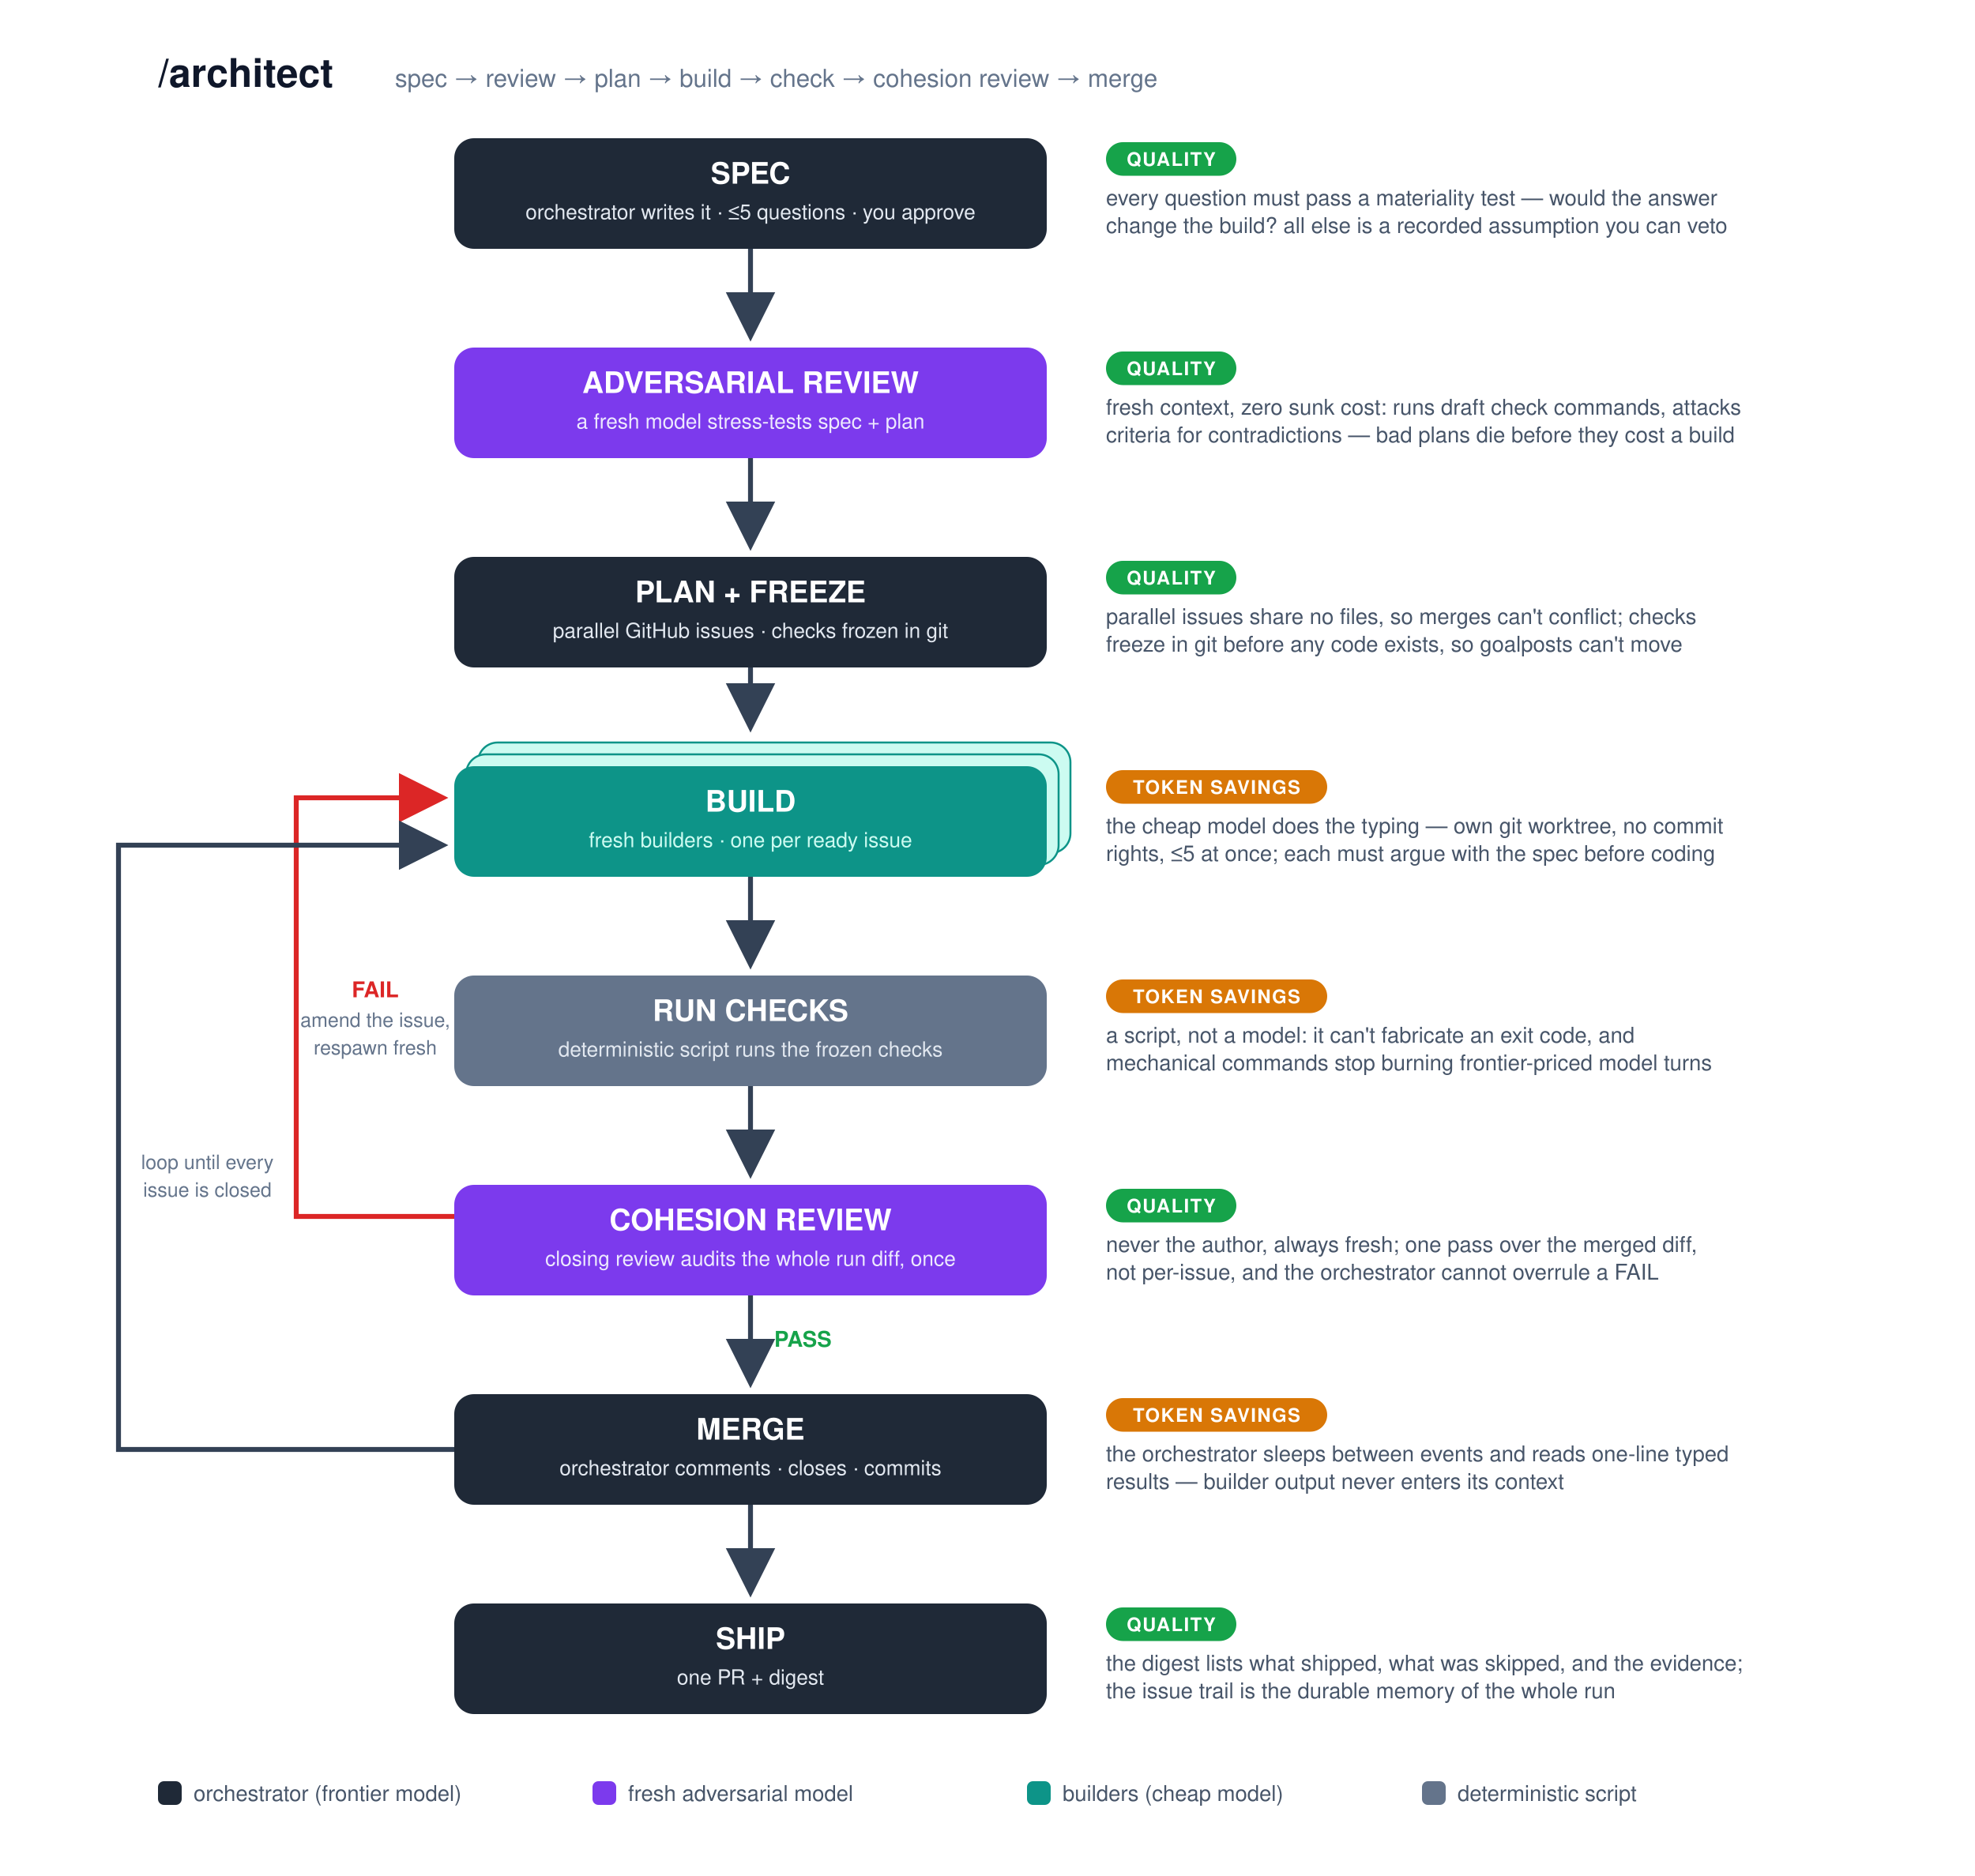
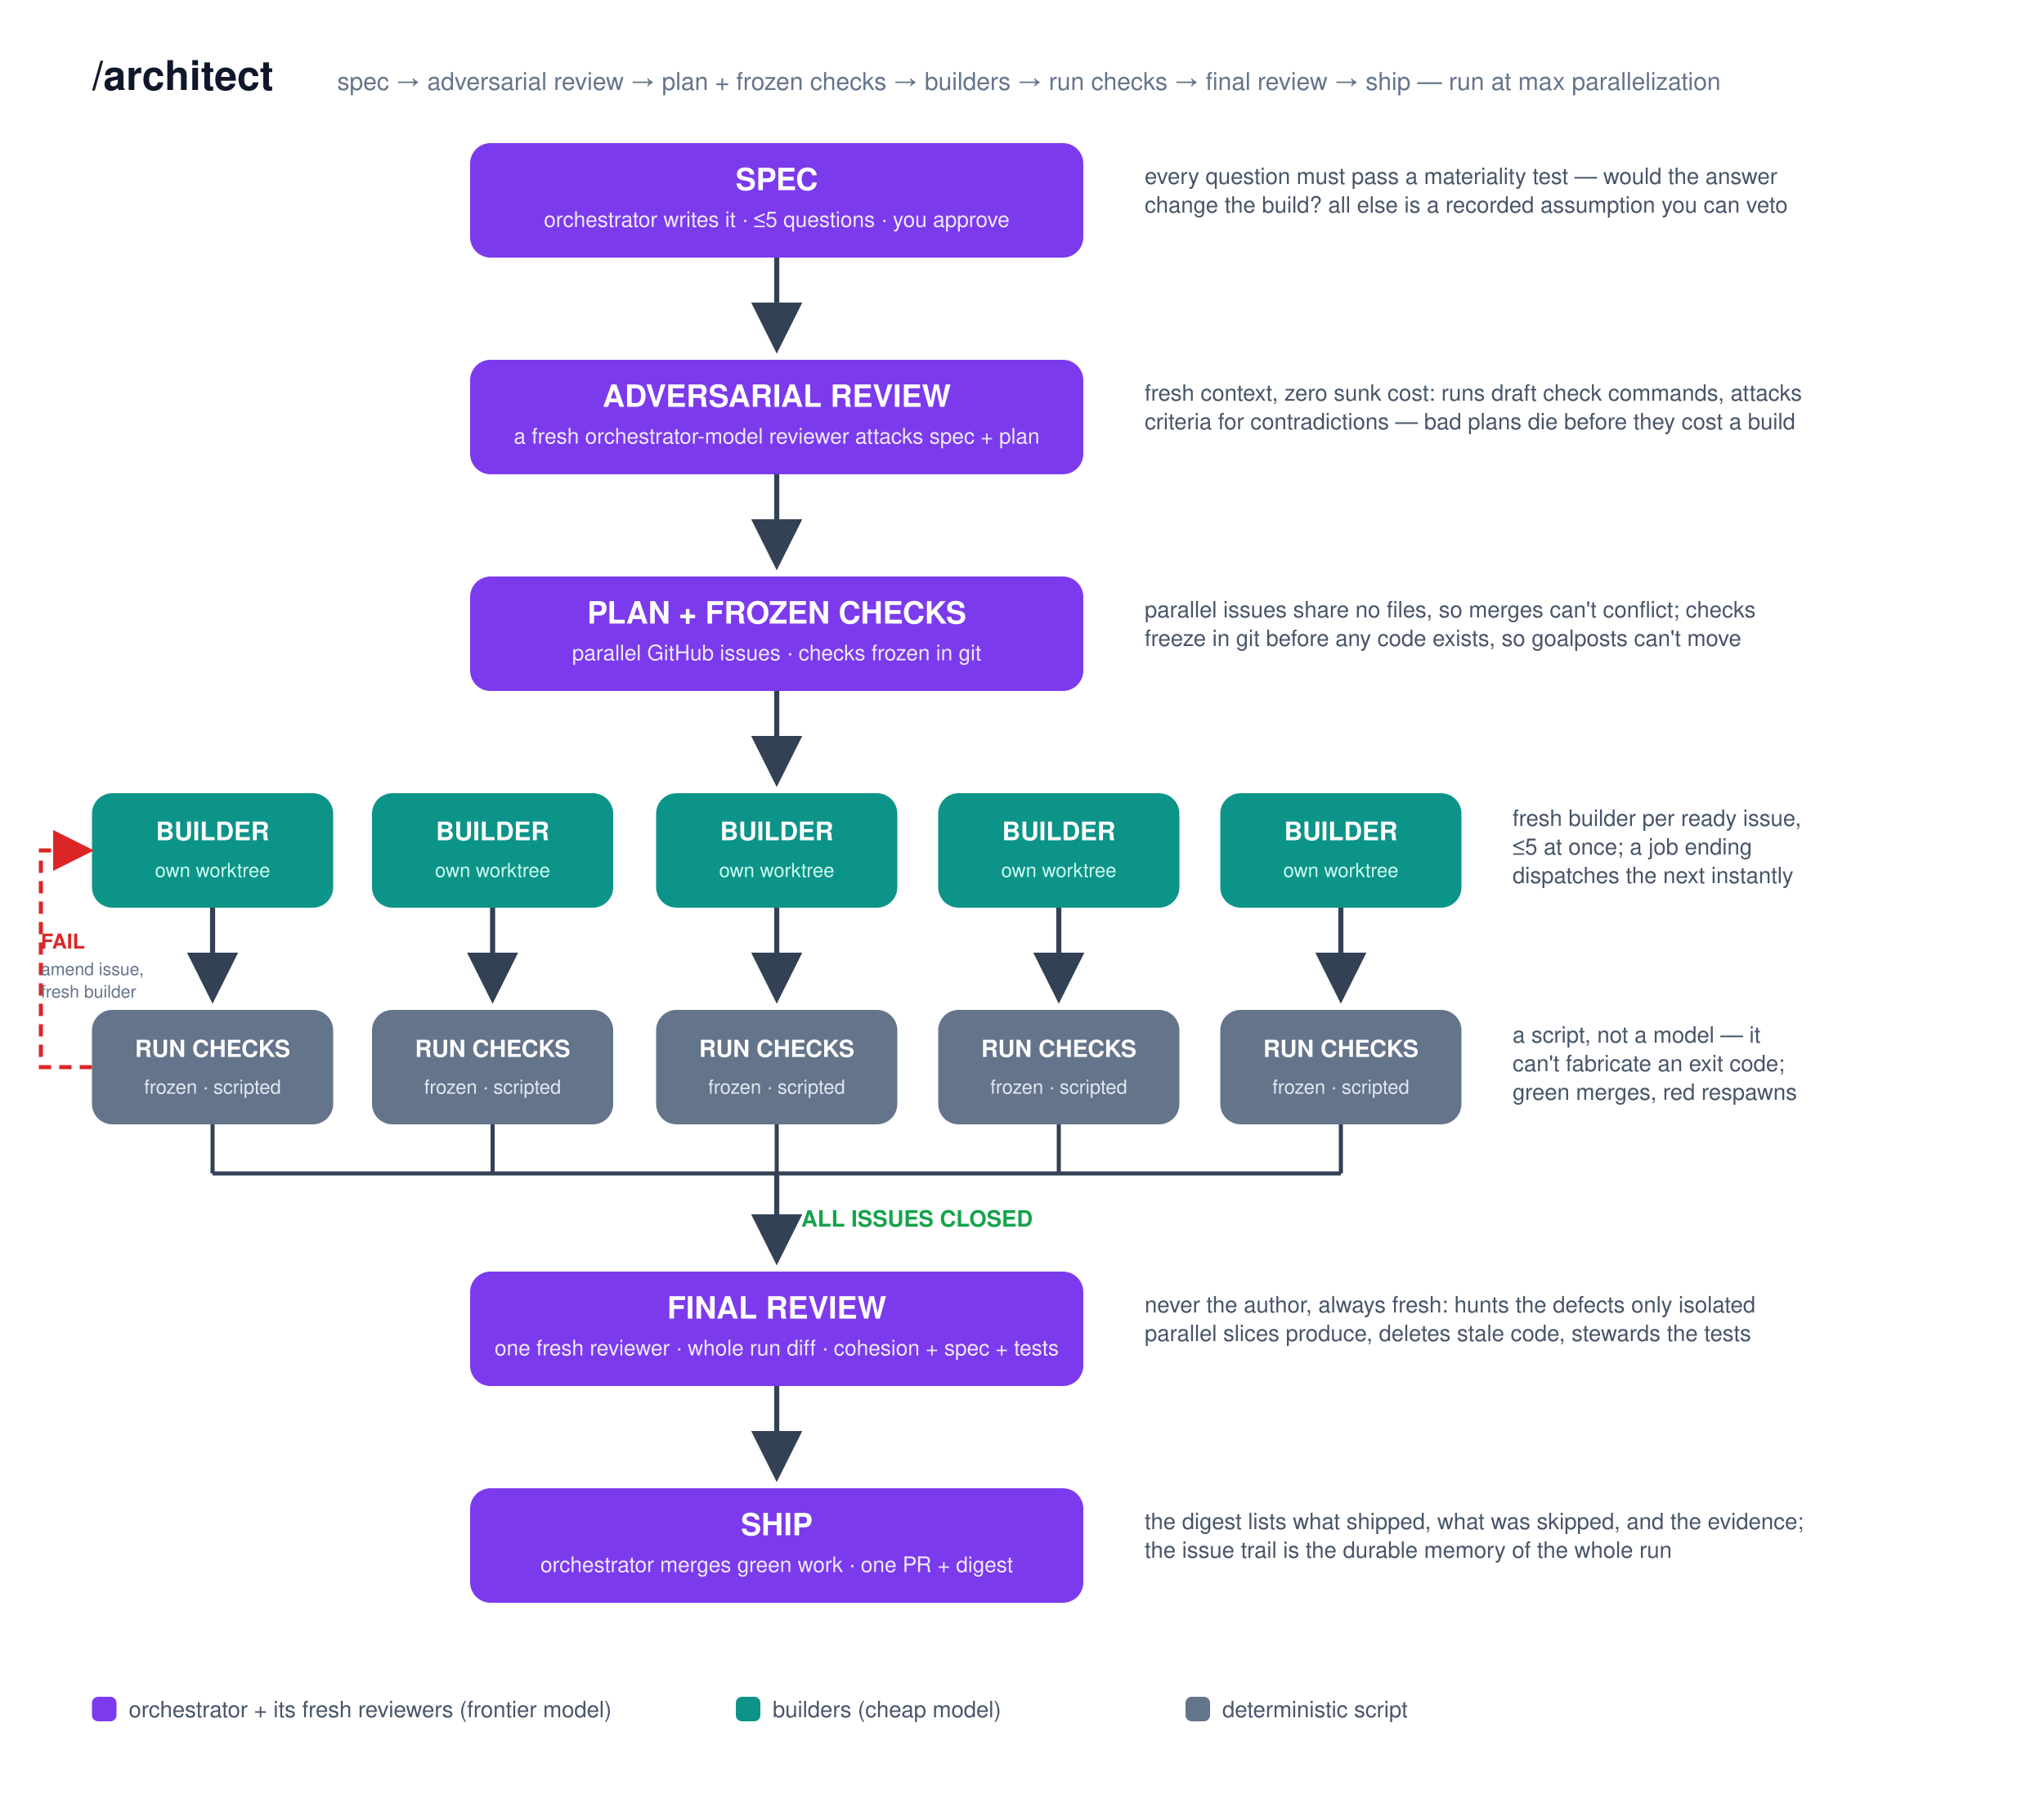
- <svg xmlns="http://www.w3.org/2000/svg" viewBox="0 0 1000 950" font-family="-apple-system,'Segoe UI',Helvetica,Arial,sans-serif">
+ <svg xmlns="http://www.w3.org/2000/svg" viewBox="0 0 1000 880" font-family="-apple-system,'Segoe UI',Helvetica,Arial,sans-serif">
  <defs>
    <marker id="arr" markerWidth="10" markerHeight="10" refX="8" refY="5" orient="auto">
      <path d="M0,0 L10,5 L0,10 z" fill="#334155" />
    </marker>
    <marker id="arrRed" markerWidth="10" markerHeight="10" refX="8" refY="5" orient="auto">
      <path d="M0,0 L10,5 L0,10 z" fill="#dc2626" />
    </marker>
  </defs>
-   <rect width="1000" height="950" fill="#ffffff" />
-   <text x="80" y="44" font-size="20" font-weight="700" fill="#0f172a">/architect</text>
-   <text x="200" y="44" font-size="12.5" fill="#64748b">spec → review → plan → build → check → cohesion review → merge</text>
+   <rect width="1000" height="880" fill="#ffffff" />
+   <text x="45" y="44" font-size="20" font-weight="700" fill="#0f172a">/architect</text>
+   <text x="165" y="44" font-size="12" fill="#64748b">spec → adversarial review → plan + frozen checks → builders → run checks → final review → ship — run at max parallelization</text>
  <line x1="380" y1="126" x2="380" y2="168" stroke="#334155" stroke-width="2.5" marker-end="url(#arr)" />
  <line x1="380" y1="232" x2="380" y2="274" stroke="#334155" stroke-width="2.5" marker-end="url(#arr)" />
-   <line x1="380" y1="338" x2="380" y2="366" stroke="#334155" stroke-width="2.5" marker-end="url(#arr)" />
-   <line x1="380" y1="444" x2="380" y2="486" stroke="#334155" stroke-width="2.5" marker-end="url(#arr)" />
-   <line x1="380" y1="550" x2="380" y2="592" stroke="#334155" stroke-width="2.5" marker-end="url(#arr)" />
-   <line x1="380" y1="656" x2="380" y2="698" stroke="#334155" stroke-width="2.5" marker-end="url(#arr)" />
-   <line x1="380" y1="762" x2="380" y2="804" stroke="#334155" stroke-width="2.5" marker-end="url(#arr)" />
-   <text x="392" y="682" font-size="11" font-weight="700" fill="#16a34a">PASS</text>
-   <path d="M 230 616 H 150 V 404 H 222" fill="none" stroke="#dc2626" stroke-width="2.5" marker-end="url(#arrRed)" />
-   <text x="190" y="505" font-size="11" font-weight="700" fill="#dc2626" text-anchor="middle">FAIL</text>
-   <text x="190" y="520" font-size="10" fill="#64748b" text-anchor="middle">amend the issue,</text>
-   <text x="190" y="534" font-size="10" fill="#64748b" text-anchor="middle">respawn fresh</text>
-   <path d="M 230 734 H 60 V 428 H 222" fill="none" stroke="#334155" stroke-width="2.5" marker-end="url(#arr)" />
-   <text x="105" y="592" font-size="10" fill="#64748b" text-anchor="middle">loop until every</text>
-   <text x="105" y="606" font-size="10" fill="#64748b" text-anchor="middle">issue is closed</text>
-   <rect x="230" y="70" width="300" height="56" rx="10" fill="#1f2937" />
+   <line x1="380" y1="338" x2="380" y2="380" stroke="#334155" stroke-width="2.5" marker-end="url(#arr)" />
+   <rect x="230" y="70" width="300" height="56" rx="10" fill="#7c3aed" />
  <text x="380" y="93" font-size="15" font-weight="700" fill="#ffffff" text-anchor="middle">SPEC</text>
-   <text x="380" y="111" font-size="10.5" fill="#e2e8f0" text-anchor="middle">orchestrator writes it · ≤5 questions · you approve</text>
-   <rect x="560" y="72" width="66" height="17" rx="8.5" fill="#16a34a" />
-   <text x="593" y="84" font-size="9.5" font-weight="700" fill="#ffffff" text-anchor="middle" letter-spacing="0.6">QUALITY</text>
-   <text x="560" y="104" font-size="11" fill="#475569">every question must pass a materiality test — would the answer</text>
-   <text x="560" y="118" font-size="11" fill="#475569">change the build? all else is a recorded assumption you can veto</text>
+   <text x="380" y="111" font-size="10.5" fill="#ede9fe" text-anchor="middle">orchestrator writes it · ≤5 questions · you approve</text>
+   <text x="560" y="90" font-size="11" fill="#475569">every question must pass a materiality test — would the answer</text>
+   <text x="560" y="104" font-size="11" fill="#475569">change the build? all else is a recorded assumption you can veto</text>
  <rect x="230" y="176" width="300" height="56" rx="10" fill="#7c3aed" />
  <text x="380" y="199" font-size="15" font-weight="700" fill="#ffffff" text-anchor="middle">ADVERSARIAL REVIEW</text>
-   <text x="380" y="217" font-size="10.5" fill="#ede9fe" text-anchor="middle">a fresh model stress-tests spec + plan</text>
-   <rect x="560" y="178" width="66" height="17" rx="8.5" fill="#16a34a" />
-   <text x="593" y="190" font-size="9.5" font-weight="700" fill="#ffffff" text-anchor="middle" letter-spacing="0.6">QUALITY</text>
-   <text x="560" y="210" font-size="11" fill="#475569">fresh context, zero sunk cost: runs draft check commands, attacks</text>
-   <text x="560" y="224" font-size="11" fill="#475569">criteria for contradictions — bad plans die before they cost a build</text>
-   <rect x="230" y="282" width="300" height="56" rx="10" fill="#1f2937" />
-   <text x="380" y="305" font-size="15" font-weight="700" fill="#ffffff" text-anchor="middle">PLAN + FREEZE</text>
-   <text x="380" y="323" font-size="10.5" fill="#e2e8f0" text-anchor="middle">parallel GitHub issues · checks frozen in git</text>
-   <rect x="560" y="284" width="66" height="17" rx="8.5" fill="#16a34a" />
-   <text x="593" y="296" font-size="9.5" font-weight="700" fill="#ffffff" text-anchor="middle" letter-spacing="0.6">QUALITY</text>
-   <text x="560" y="316" font-size="11" fill="#475569">parallel issues share no files, so merges can't conflict; checks</text>
-   <text x="560" y="330" font-size="11" fill="#475569">freeze in git before any code exists, so goalposts can't move</text>
-   <rect x="242" y="376" width="300" height="56" rx="10" fill="#ccfbf1" stroke="#0d9488" stroke-width="1" />
-   <rect x="236" y="382" width="300" height="56" rx="10" fill="#ccfbf1" stroke="#0d9488" stroke-width="1" />
-   <rect x="230" y="388" width="300" height="56" rx="10" fill="#0d9488" />
-   <text x="380" y="411" font-size="15" font-weight="700" fill="#ffffff" text-anchor="middle">BUILD</text>
-   <text x="380" y="429" font-size="10.5" fill="#ccfbf1" text-anchor="middle">fresh builders · one per ready issue</text>
-   <rect x="560" y="390" width="112" height="17" rx="8.5" fill="#d97706" />
-   <text x="616" y="402" font-size="9.5" font-weight="700" fill="#ffffff" text-anchor="middle" letter-spacing="0.6">TOKEN SAVINGS</text>
-   <text x="560" y="422" font-size="11" fill="#475569">the cheap model does the typing — own git worktree, no commit</text>
-   <text x="560" y="436" font-size="11" fill="#475569">rights, ≤5 at once; each must argue with the spec before coding</text>
-   <rect x="230" y="494" width="300" height="56" rx="10" fill="#64748b" />
-   <text x="380" y="517" font-size="15" font-weight="700" fill="#ffffff" text-anchor="middle">RUN CHECKS</text>
-   <text x="380" y="535" font-size="10.5" fill="#e2e8f0" text-anchor="middle">deterministic script runs the frozen checks</text>
-   <rect x="560" y="496" width="112" height="17" rx="8.5" fill="#d97706" />
-   <text x="616" y="508" font-size="9.5" font-weight="700" fill="#ffffff" text-anchor="middle" letter-spacing="0.6">TOKEN SAVINGS</text>
-   <text x="560" y="528" font-size="11" fill="#475569">a script, not a model: it can't fabricate an exit code, and</text>
-   <text x="560" y="542" font-size="11" fill="#475569">mechanical commands stop burning frontier-priced model turns</text>
-   <rect x="230" y="600" width="300" height="56" rx="10" fill="#7c3aed" />
-   <text x="380" y="623" font-size="15" font-weight="700" fill="#ffffff" text-anchor="middle">COHESION REVIEW</text>
-   <text x="380" y="641" font-size="10.5" fill="#ede9fe" text-anchor="middle">closing review audits the whole run diff, once</text>
-   <rect x="560" y="602" width="66" height="17" rx="8.5" fill="#16a34a" />
-   <text x="593" y="614" font-size="9.5" font-weight="700" fill="#ffffff" text-anchor="middle" letter-spacing="0.6">QUALITY</text>
-   <text x="560" y="634" font-size="11" fill="#475569">never the author, always fresh; one pass over the merged diff,</text>
-   <text x="560" y="648" font-size="11" fill="#475569">not per-issue, and the orchestrator cannot overrule a FAIL</text>
-   <rect x="230" y="706" width="300" height="56" rx="10" fill="#1f2937" />
-   <text x="380" y="729" font-size="15" font-weight="700" fill="#ffffff" text-anchor="middle">MERGE</text>
-   <text x="380" y="747" font-size="10.5" fill="#e2e8f0" text-anchor="middle">orchestrator comments · closes · commits</text>
-   <rect x="560" y="708" width="112" height="17" rx="8.5" fill="#d97706" />
-   <text x="616" y="720" font-size="9.5" font-weight="700" fill="#ffffff" text-anchor="middle" letter-spacing="0.6">TOKEN SAVINGS</text>
-   <text x="560" y="740" font-size="11" fill="#475569">the orchestrator sleeps between events and reads one-line typed</text>
-   <text x="560" y="754" font-size="11" fill="#475569">results — builder output never enters its context</text>
-   <rect x="230" y="812" width="300" height="56" rx="10" fill="#1f2937" />
-   <text x="380" y="835" font-size="15" font-weight="700" fill="#ffffff" text-anchor="middle">SHIP</text>
-   <text x="380" y="853" font-size="10.5" fill="#e2e8f0" text-anchor="middle">one PR + digest</text>
-   <rect x="560" y="814" width="66" height="17" rx="8.5" fill="#16a34a" />
-   <text x="593" y="826" font-size="9.5" font-weight="700" fill="#ffffff" text-anchor="middle" letter-spacing="0.6">QUALITY</text>
-   <text x="560" y="846" font-size="11" fill="#475569">the digest lists what shipped, what was skipped, and the evidence;</text>
-   <text x="560" y="860" font-size="11" fill="#475569">the issue trail is the durable memory of the whole run</text>
-   <rect x="80" y="902" width="12" height="12" rx="3" fill="#1f2937" />
-   <text x="98" y="912" font-size="11" fill="#475569">orchestrator (frontier model)</text>
-   <rect x="300" y="902" width="12" height="12" rx="3" fill="#7c3aed" />
-   <text x="318" y="912" font-size="11" fill="#475569">fresh adversarial model</text>
-   <rect x="520" y="902" width="12" height="12" rx="3" fill="#0d9488" />
-   <text x="538" y="912" font-size="11" fill="#475569">builders (cheap model)</text>
-   <rect x="720" y="902" width="12" height="12" rx="3" fill="#64748b" />
-   <text x="738" y="912" font-size="11" fill="#475569">deterministic script</text>
+   <text x="380" y="217" font-size="10.5" fill="#ede9fe" text-anchor="middle">a fresh orchestrator-model reviewer attacks spec + plan</text>
+   <text x="560" y="196" font-size="11" fill="#475569">fresh context, zero sunk cost: runs draft check commands, attacks</text>
+   <text x="560" y="210" font-size="11" fill="#475569">criteria for contradictions — bad plans die before they cost a build</text>
+   <rect x="230" y="282" width="300" height="56" rx="10" fill="#7c3aed" />
+   <text x="380" y="305" font-size="15" font-weight="700" fill="#ffffff" text-anchor="middle">PLAN + FROZEN CHECKS</text>
+   <text x="380" y="323" font-size="10.5" fill="#ede9fe" text-anchor="middle">parallel GitHub issues · checks frozen in git</text>
+   <text x="560" y="302" font-size="11" fill="#475569">parallel issues share no files, so merges can't conflict; checks</text>
+   <text x="560" y="316" font-size="11" fill="#475569">freeze in git before any code exists, so goalposts can't move</text>
+   <rect x="45" y="388" width="118" height="56" rx="10" fill="#0d9488" />
+   <rect x="182" y="388" width="118" height="56" rx="10" fill="#0d9488" />
+   <rect x="321" y="388" width="118" height="56" rx="10" fill="#0d9488" />
+   <rect x="459" y="388" width="118" height="56" rx="10" fill="#0d9488" />
+   <rect x="597" y="388" width="118" height="56" rx="10" fill="#0d9488" />
+   <text x="104" y="411" font-size="12.5" font-weight="700" fill="#ffffff" text-anchor="middle">BUILDER</text>
+   <text x="241" y="411" font-size="12.5" font-weight="700" fill="#ffffff" text-anchor="middle">BUILDER</text>
+   <text x="380" y="411" font-size="12.5" font-weight="700" fill="#ffffff" text-anchor="middle">BUILDER</text>
+   <text x="518" y="411" font-size="12.5" font-weight="700" fill="#ffffff" text-anchor="middle">BUILDER</text>
+   <text x="656" y="411" font-size="12.5" font-weight="700" fill="#ffffff" text-anchor="middle">BUILDER</text>
+   <text x="104" y="429" font-size="9.5" fill="#ccfbf1" text-anchor="middle">own worktree</text>
+   <text x="241" y="429" font-size="9.5" fill="#ccfbf1" text-anchor="middle">own worktree</text>
+   <text x="380" y="429" font-size="9.5" fill="#ccfbf1" text-anchor="middle">own worktree</text>
+   <text x="518" y="429" font-size="9.5" fill="#ccfbf1" text-anchor="middle">own worktree</text>
+   <text x="656" y="429" font-size="9.5" fill="#ccfbf1" text-anchor="middle">own worktree</text>
+   <text x="740" y="404" font-size="11" fill="#475569">fresh builder per ready issue,</text>
+   <text x="740" y="418" font-size="11" fill="#475569">≤5 at once; a job ending</text>
+   <text x="740" y="432" font-size="11" fill="#475569">dispatches the next instantly</text>
+   <line x1="104" y1="444" x2="104" y2="486" stroke="#334155" stroke-width="2.5" marker-end="url(#arr)" />
+   <line x1="241" y1="444" x2="241" y2="486" stroke="#334155" stroke-width="2.5" marker-end="url(#arr)" />
+   <line x1="380" y1="444" x2="380" y2="486" stroke="#334155" stroke-width="2.5" marker-end="url(#arr)" />
+   <line x1="518" y1="444" x2="518" y2="486" stroke="#334155" stroke-width="2.5" marker-end="url(#arr)" />
+   <line x1="656" y1="444" x2="656" y2="486" stroke="#334155" stroke-width="2.5" marker-end="url(#arr)" />
+   <rect x="45" y="494" width="118" height="56" rx="10" fill="#64748b" />
+   <rect x="182" y="494" width="118" height="56" rx="10" fill="#64748b" />
+   <rect x="321" y="494" width="118" height="56" rx="10" fill="#64748b" />
+   <rect x="459" y="494" width="118" height="56" rx="10" fill="#64748b" />
+   <rect x="597" y="494" width="118" height="56" rx="10" fill="#64748b" />
+   <text x="104" y="517" font-size="11.5" font-weight="700" fill="#ffffff" text-anchor="middle">RUN CHECKS</text>
+   <text x="241" y="517" font-size="11.5" font-weight="700" fill="#ffffff" text-anchor="middle">RUN CHECKS</text>
+   <text x="380" y="517" font-size="11.5" font-weight="700" fill="#ffffff" text-anchor="middle">RUN CHECKS</text>
+   <text x="518" y="517" font-size="11.5" font-weight="700" fill="#ffffff" text-anchor="middle">RUN CHECKS</text>
+   <text x="656" y="517" font-size="11.5" font-weight="700" fill="#ffffff" text-anchor="middle">RUN CHECKS</text>
+   <text x="104" y="535" font-size="9.5" fill="#e2e8f0" text-anchor="middle">frozen · scripted</text>
+   <text x="241" y="535" font-size="9.5" fill="#e2e8f0" text-anchor="middle">frozen · scripted</text>
+   <text x="380" y="535" font-size="9.5" fill="#e2e8f0" text-anchor="middle">frozen · scripted</text>
+   <text x="518" y="535" font-size="9.5" fill="#e2e8f0" text-anchor="middle">frozen · scripted</text>
+   <text x="656" y="535" font-size="9.5" fill="#e2e8f0" text-anchor="middle">frozen · scripted</text>
+   <text x="740" y="510" font-size="11" fill="#475569">a script, not a model — it</text>
+   <text x="740" y="524" font-size="11" fill="#475569">can't fabricate an exit code;</text>
+   <text x="740" y="538" font-size="11" fill="#475569">green merges, red respawns</text>
+   <path d="M 45 522 H 20 V 416 H 42" fill="none" stroke="#dc2626" stroke-width="2" stroke-dasharray="6 4" marker-end="url(#arrRed)" />
+   <text x="20" y="464" font-size="10" font-weight="700" fill="#dc2626">FAIL</text>
+   <text x="20" y="477" font-size="8.5" fill="#64748b">amend issue,</text>
+   <text x="20" y="488" font-size="8.5" fill="#64748b">fresh builder</text>
+   <line x1="104" y1="550" x2="104" y2="574" stroke="#334155" stroke-width="2" />
+   <line x1="241" y1="550" x2="241" y2="574" stroke="#334155" stroke-width="2" />
+   <line x1="380" y1="550" x2="380" y2="574" stroke="#334155" stroke-width="2" />
+   <line x1="518" y1="550" x2="518" y2="574" stroke="#334155" stroke-width="2" />
+   <line x1="656" y1="550" x2="656" y2="574" stroke="#334155" stroke-width="2" />
+   <line x1="104" y1="574" x2="656" y2="574" stroke="#334155" stroke-width="2" />
+   <line x1="380" y1="574" x2="380" y2="614" stroke="#334155" stroke-width="2.5" marker-end="url(#arr)" />
+   <text x="392" y="600" font-size="11" font-weight="700" fill="#16a34a">ALL ISSUES CLOSED</text>
+   <rect x="230" y="622" width="300" height="56" rx="10" fill="#7c3aed" />
+   <text x="380" y="645" font-size="15" font-weight="700" fill="#ffffff" text-anchor="middle">FINAL REVIEW</text>
+   <text x="380" y="663" font-size="10.5" fill="#ede9fe" text-anchor="middle">one fresh reviewer · whole run diff · cohesion + spec + tests</text>
+   <text x="560" y="642" font-size="11" fill="#475569">never the author, always fresh: hunts the defects only isolated</text>
+   <text x="560" y="656" font-size="11" fill="#475569">parallel slices produce, deletes stale code, stewards the tests</text>
+   <line x1="380" y1="678" x2="380" y2="720" stroke="#334155" stroke-width="2.5" marker-end="url(#arr)" />
+   <rect x="230" y="728" width="300" height="56" rx="10" fill="#7c3aed" />
+   <text x="380" y="751" font-size="15" font-weight="700" fill="#ffffff" text-anchor="middle">SHIP</text>
+   <text x="380" y="769" font-size="10.5" fill="#ede9fe" text-anchor="middle">orchestrator merges green work · one PR + digest</text>
+   <text x="560" y="748" font-size="11" fill="#475569">the digest lists what shipped, what was skipped, and the evidence;</text>
+   <text x="560" y="762" font-size="11" fill="#475569">the issue trail is the durable memory of the whole run</text>
+   <rect x="45" y="830" width="12" height="12" rx="3" fill="#7c3aed" />
+   <text x="63" y="840" font-size="11" fill="#475569">orchestrator + its fresh reviewers (frontier model)</text>
+   <rect x="360" y="830" width="12" height="12" rx="3" fill="#0d9488" />
+   <text x="378" y="840" font-size="11" fill="#475569">builders (cheap model)</text>
+   <rect x="580" y="830" width="12" height="12" rx="3" fill="#64748b" />
+   <text x="598" y="840" font-size="11" fill="#475569">deterministic script</text>
</svg>
